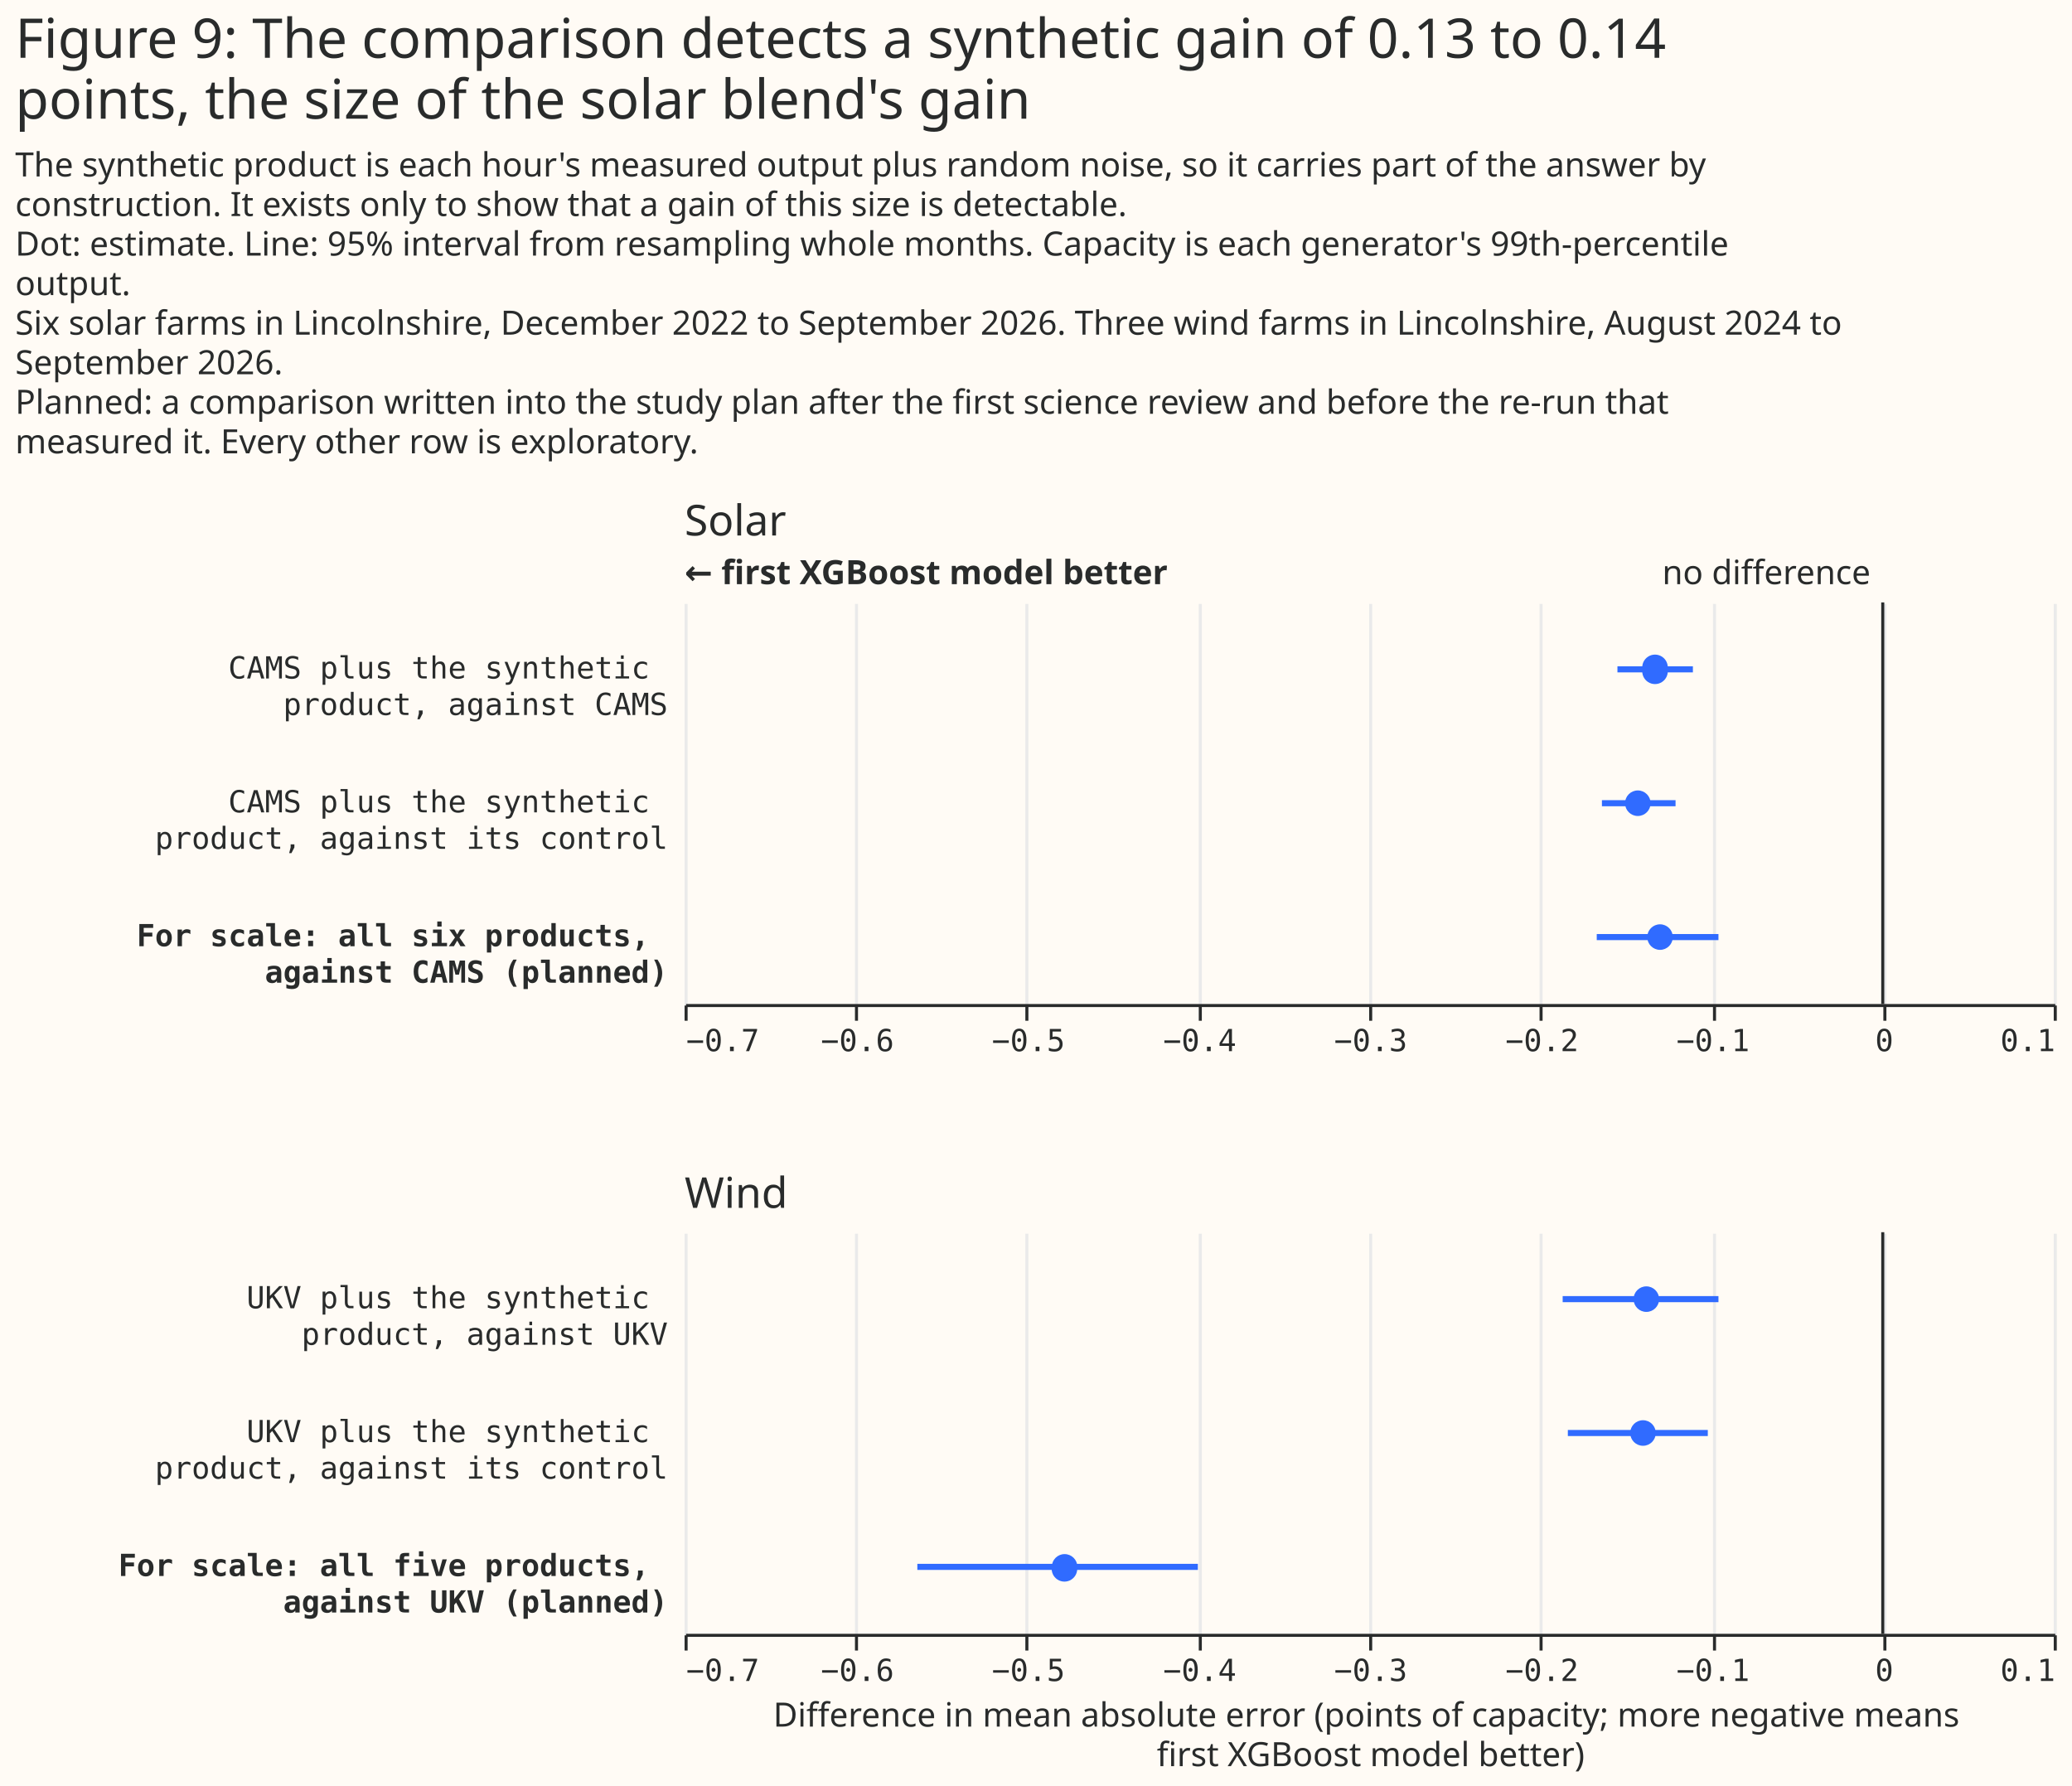
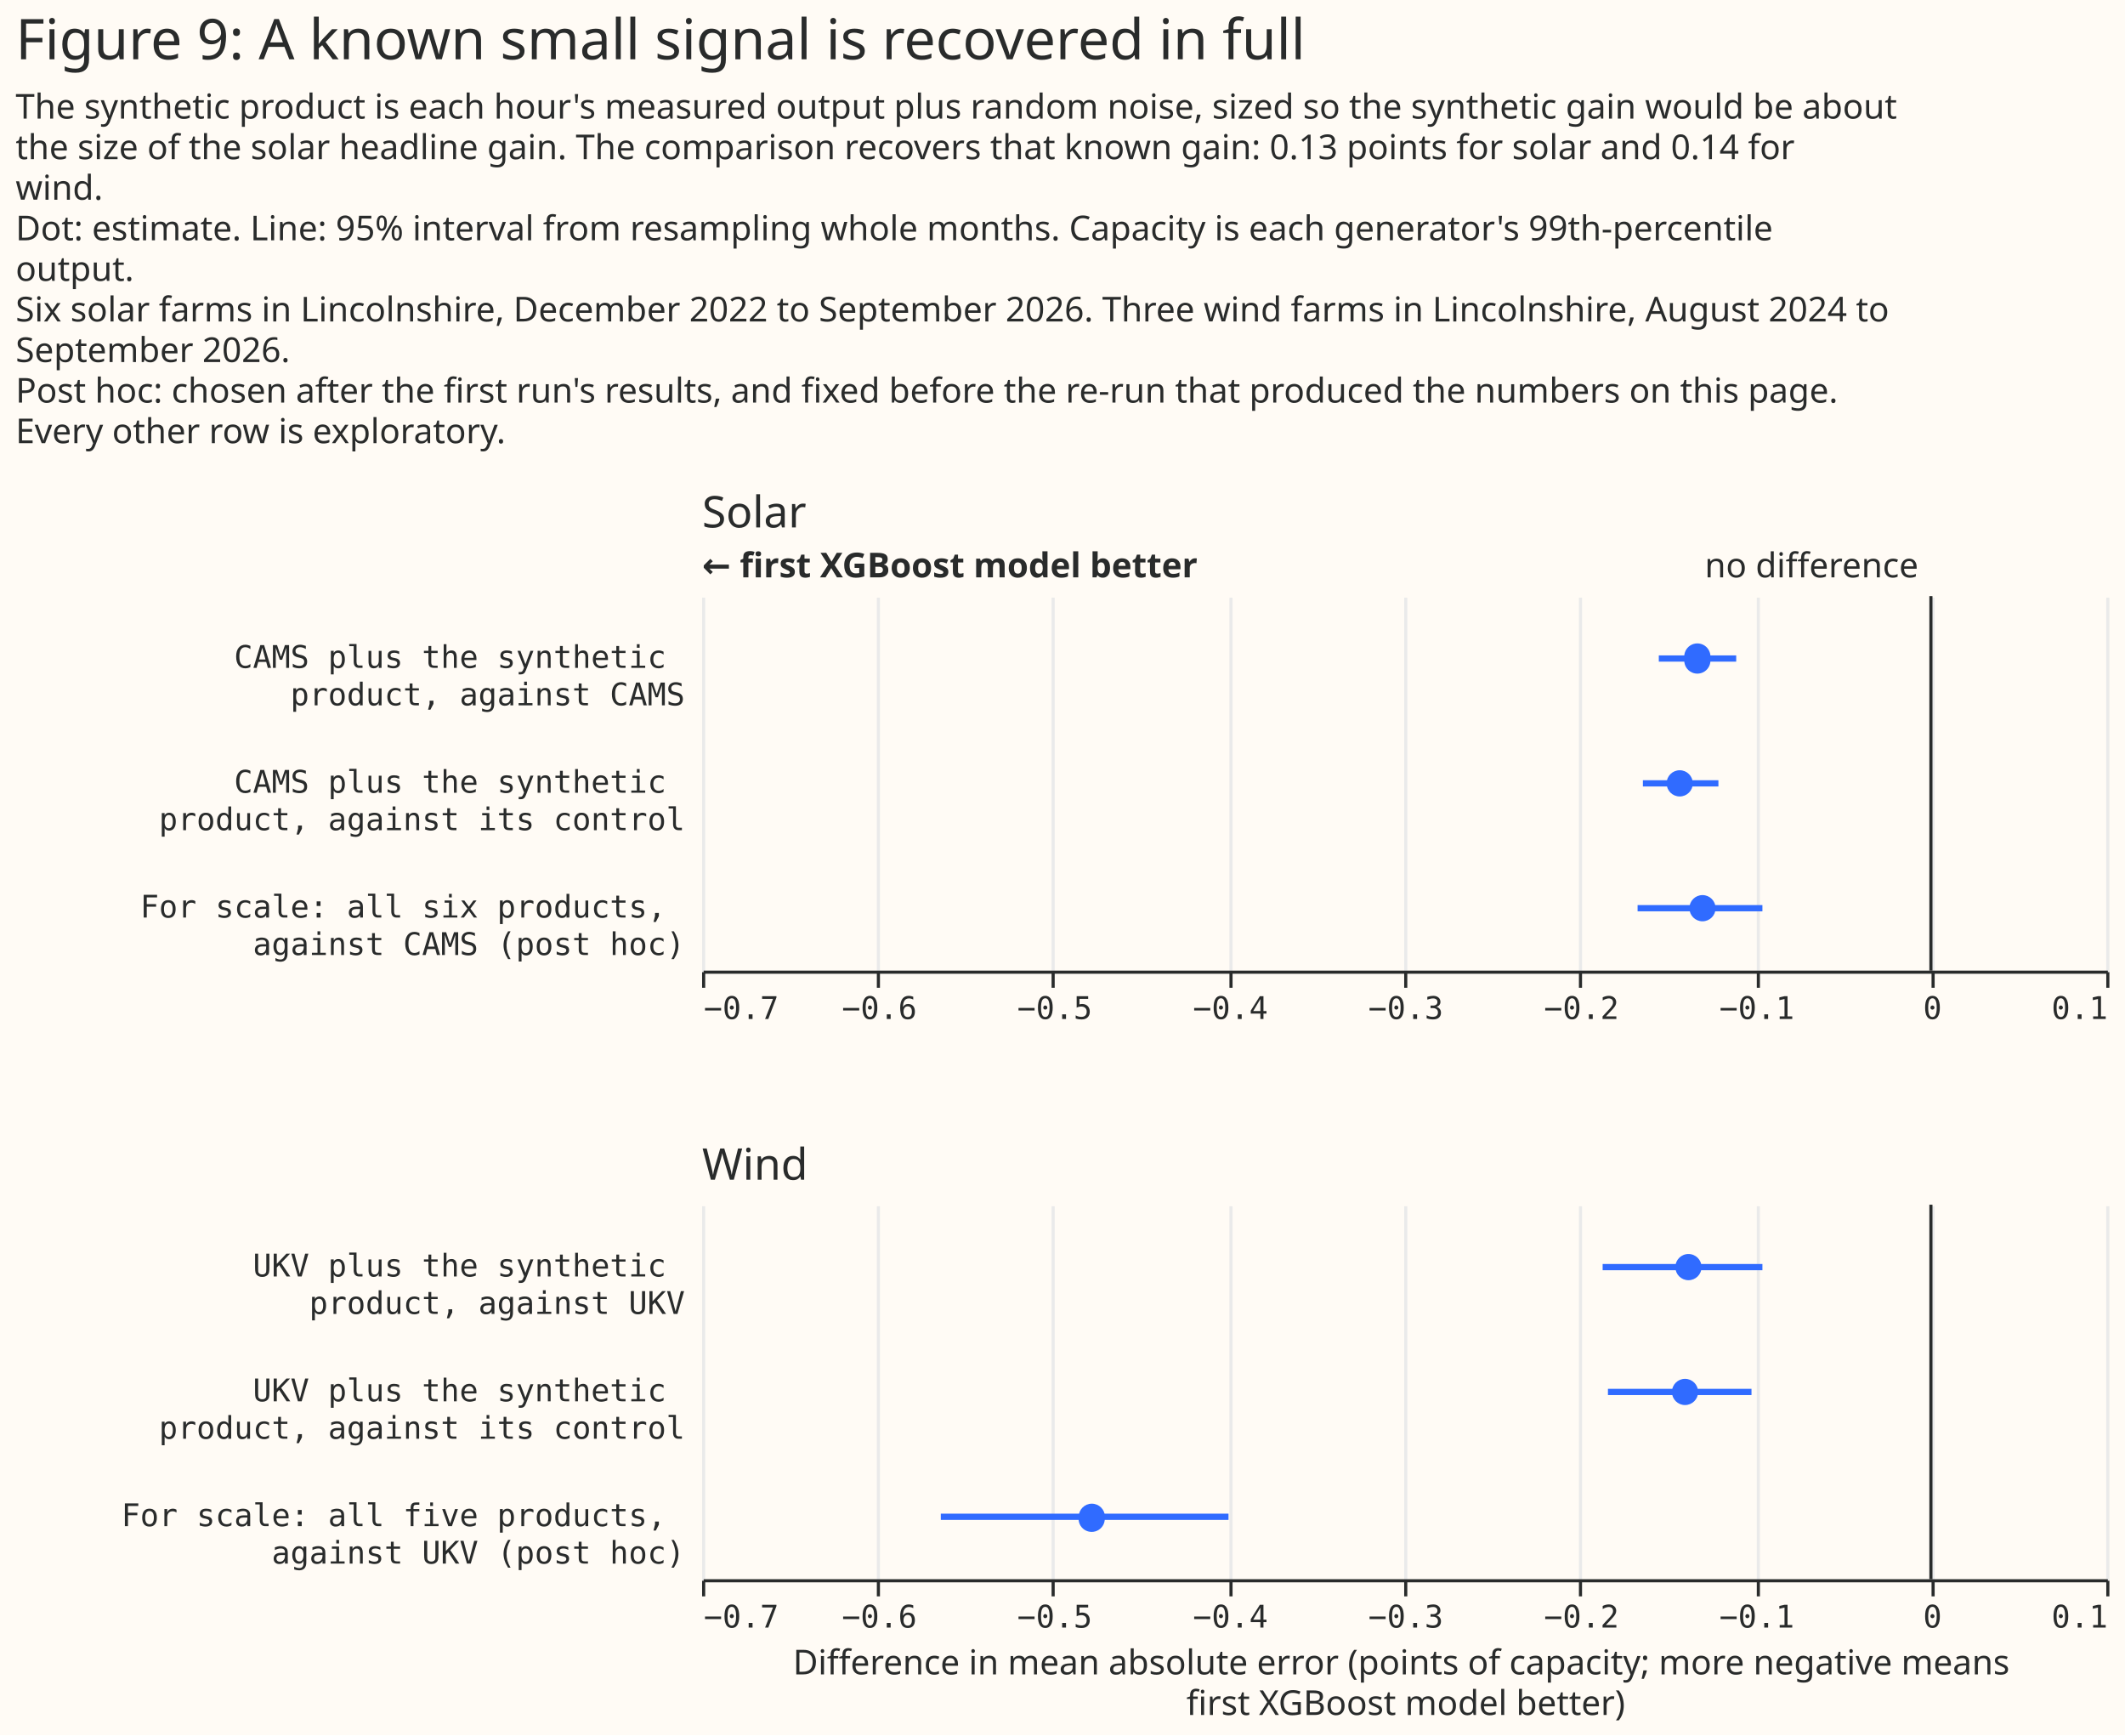
- <svg xmlns="http://www.w3.org/2000/svg" width="681" height="587" class="marks" viewBox="0 0 681 587">
-   <path fill="#fffbf5" d="M0 0h681v587H0z" />
+ <svg xmlns="http://www.w3.org/2000/svg" width="681" height="556" class="marks" viewBox="0 0 681 556">
+   <path fill="#fffbf5" d="M0 0h681v556H0z" />
  <g fill="none" stroke-miterlimit="10" aria-roledescription="group mark container" class="mark-group role-frame root">
-     <path d="M225 198h450z" aria-hidden="true" class="background" />
+     <path d="M225 191h450z" aria-hidden="true" class="background" />
    <g aria-roledescription="group mark container" class="mark-group role-scope concat_0_group">
-       <path fill="#fffbf5" d="M225 198h450v132H225Z" aria-hidden="true" class="background" />
+       <path fill="#fffbf5" d="M225 191h450v120H225Z" aria-hidden="true" class="background" />
      <g aria-hidden="true" class="mark-group role-axis">
-         <path stroke="#eaeaea" d="M225.5 330.5v-132m56 132v-132m56 132v-132m57 132v-132m56 132v-132m56 132v-132m57 132v-132m56 132v-132m56 132v-132" class="mark-rule role-axis-grid" pointer-events="none" />
+         <path stroke="#eaeaea" d="M225.5 311.5v-120m56 120v-120m56 120v-120m57 120v-120m56 120v-120m56 120v-120m57 120v-120m56 120v-120m56 120v-120" class="mark-rule role-axis-grid" pointer-events="none" />
      </g>
      <g aria-label="X-axis for a linear scale with values from −0.7 to 0.1" aria-roledescription="axis" class="mark-group role-axis" pointer-events="none">
-         <path stroke="#292b2b" d="M225.5 330.5v5m56-5v5m56-5v5m57-5v5m56-5v5m56-5v5m57-5v5m56-5v5m56-5v5" class="mark-rule role-axis-tick" />
+         <path stroke="#292b2b" d="M225.5 311.5v5m56-5v5m56-5v5m57-5v5m56-5v5m56-5v5m57-5v5m56-5v5m56-5v5" class="mark-rule role-axis-tick" />
        <g fill="#292b2b" class="mark-text role-axis-label" font-family="Matter Semi Mono, Roboto Mono, monospace" font-size="10">
-           <text transform="translate(225.5 345.5)">−0.7</text>
-           <text text-anchor="middle" transform="translate(281.8 345.5)">−0.6</text>
-           <text text-anchor="middle" transform="translate(338 345.5)">−0.5</text>
-           <text text-anchor="middle" transform="translate(394.3 345.5)">−0.4</text>
-           <text text-anchor="middle" transform="translate(450.5 345.5)">−0.3</text>
-           <text text-anchor="middle" transform="translate(506.8 345.5)">−0.2</text>
-           <text text-anchor="middle" transform="translate(563 345.5)">−0.1</text>
-           <text text-anchor="middle" transform="translate(619.3 345.5)">0</text>
-           <text text-anchor="end" transform="translate(675.5 345.5)">0.1</text>
+           <text transform="translate(225.5 326.5)">−0.7</text>
+           <text text-anchor="middle" transform="translate(281.8 326.5)">−0.6</text>
+           <text text-anchor="middle" transform="translate(338 326.5)">−0.5</text>
+           <text text-anchor="middle" transform="translate(394.3 326.5)">−0.4</text>
+           <text text-anchor="middle" transform="translate(450.5 326.5)">−0.3</text>
+           <text text-anchor="middle" transform="translate(506.8 326.5)">−0.2</text>
+           <text text-anchor="middle" transform="translate(563 326.5)">−0.1</text>
+           <text text-anchor="middle" transform="translate(619.3 326.5)">0</text>
+           <text text-anchor="end" transform="translate(675.5 326.5)">0.1</text>
        </g>
-         <path stroke="#292b2b" d="M225.5 330.5h450" class="mark-rule role-axis-domain" />
+         <path stroke="#292b2b" d="M225.5 311.5h450" class="mark-rule role-axis-domain" />
      </g>
-       <g aria-label="Y-axis for a discrete scale with 3 values: CAMS plus the synthetic product, against CAMS, CAMS plus the synthetic product, against its control, For scale: all six products, against CAMS (planned)" aria-roledescription="axis" class="mark-group role-axis">
+       <g aria-label="Y-axis for a discrete scale with 3 values: CAMS plus the synthetic product, against CAMS, CAMS plus the synthetic product, against its control, For scale: all six products, against CAMS (post hoc)" aria-roledescription="axis" class="mark-group role-axis">
        <g fill="#292b2b" class="mark-text role-axis-label" font-family="Matter Semi Mono, Roboto Mono, monospace" font-size="10" pointer-events="none" text-anchor="end">
-           <text transform="translate(219.5 223)">
+           <text transform="translate(219.5 214)">
            <tspan>CAMS plus the synthetic</tspan>
            <tspan x="0" dy="12">product, against CAMS</tspan>
          </text>
-           <text transform="translate(219.5 267)">
+           <text transform="translate(219.5 254)">
            <tspan>CAMS plus the synthetic</tspan>
            <tspan x="0" dy="12">product, against its control</tspan>
          </text>
-           <text font-weight="bold" transform="translate(219.5 311)">
+           <text transform="translate(219.5 294)">
            <tspan>For scale: all six products,</tspan>
-             <tspan x="0" dy="12">against CAMS (planned)</tspan>
+             <tspan x="0" dy="12">against CAMS (post hoc)</tspan>
          </text>
        </g>
      </g>
      <g aria-roledescription="rule mark container" class="mark-rule role-mark concat_0_layer_0_marks">
-         <path stroke="#292b2b" d="M618.8 198v132" aria-label="x: 0" aria-roledescription="rule mark" />
+         <path stroke="#292b2b" d="M618.8 191v120" aria-label="x: 0" aria-roledescription="rule mark" />
      </g>
      <g aria-roledescription="text mark container" class="mark-text role-mark concat_0_layer_1_marks">
-         <text fill="#292b2b" aria-label="x: 0" aria-roledescription="text mark" font-family="Matter XH, DM Sans, sans-serif" font-size="11" text-anchor="end" transform="translate(614.8 192)">no difference</text>
+         <text fill="#292b2b" aria-label="x: 0" aria-roledescription="text mark" font-family="Matter XH, DM Sans, sans-serif" font-size="11" text-anchor="end" transform="translate(614.8 185)">no difference</text>
      </g>
      <g aria-roledescription="text mark container" class="mark-text role-mark concat_0_layer_2_marks">
-         <text fill="#292b2b" aria-label="x: −0.7" aria-roledescription="text mark" font-family="Matter XH, DM Sans, sans-serif" font-size="11" font-weight="bold" transform="translate(225 192)">← first XGBoost model better</text>
+         <text fill="#292b2b" aria-label="x: −0.7" aria-roledescription="text mark" font-family="Matter XH, DM Sans, sans-serif" font-size="11" font-weight="bold" transform="translate(225 185)">← first XGBoost model better</text>
      </g>
-       <g stroke="#306bff" stroke-width="2" aria-hidden="true" class="mark-rule role-mark concat_0_layer_3_marks" clip-path="url(#a)" transform="translate(225 198)">
-         <path d="M306.6 22h24.8m-29.9 44h24.2m-25.9 44h40" />
+       <g stroke="#306bff" stroke-width="2" aria-hidden="true" class="mark-rule role-mark concat_0_layer_3_marks" clip-path="url(#a)" transform="translate(225 191)">
+         <path d="M306.6 20h24.8m-29.9 40h24.2m-25.9 40h40" />
      </g>
-       <g fill="#306bff" aria-roledescription="symbol mark container" class="mark-symbol role-mark concat_0_layer_4_marks" clip-path="url(#b)" transform="translate(225 198)">
-         <path d="M323.1 22a4.2 4.2 0 1 1-8.3 0 4.2 4.2 0 1 1 8.3 0" aria-label=": −0.13; label: CAMS plus the synthetic product, against CAMS; shade: weather model; Row: CAMS plus the synthetic product, against CAMS; Estimate: −0.133; Lower 95%: −0.155; Upper 95%: −0.111" aria-roledescription="point" />
-         <path d="M317.5 66a4.2 4.2 0 1 1-8.4 0 4.2 4.2 0 1 1 8.4 0" aria-label=": −0.14; label: CAMS plus the synthetic product, against its control; shade: weather model; Row: CAMS plus the synthetic product, against its control; Estimate: −0.143; Lower 95%: −0.164; Upper 95%: −0.121" aria-roledescription="point" />
-         <path d="M324.8 110a4.2 4.2 0 1 1-8.4 0 4.2 4.2 0 1 1 8.4 0" aria-label=": −0.13; label: For scale: all six products, against CAMS (planned); shade: weather model; Row: For scale: all six products, against CAMS (planned); Estimate: −0.13; Lower 95%: −0.167; Upper 95%: −0.096" aria-roledescription="point" />
+       <g fill="#306bff" aria-roledescription="symbol mark container" class="mark-symbol role-mark concat_0_layer_4_marks" clip-path="url(#b)" transform="translate(225 191)">
+         <path d="M323.1 20a4.2 4.2 0 1 1-8.3 0 4.2 4.2 0 1 1 8.3 0" aria-label=": −0.13; label: CAMS plus the synthetic product, against CAMS; shade: weather model; Row: CAMS plus the synthetic product, against CAMS; Estimate: −0.133; Lower 95%: −0.155; Upper 95%: −0.111" aria-roledescription="point" />
+         <path d="M317.5 60a4.2 4.2 0 1 1-8.4 0 4.2 4.2 0 1 1 8.4 0" aria-label=": −0.14; label: CAMS plus the synthetic product, against its control; shade: weather model; Row: CAMS plus the synthetic product, against its control; Estimate: −0.143; Lower 95%: −0.164; Upper 95%: −0.121" aria-roledescription="point" />
+         <path d="M324.8 100a4.2 4.2 0 1 1-8.4 0 4.2 4.2 0 1 1 8.4 0" aria-label=": −0.13; label: For scale: all six products, against CAMS (post hoc); shade: weather model; Row: For scale: all six products, against CAMS (post hoc); Estimate: −0.13; Lower 95%: −0.167; Upper 95%: −0.096" aria-roledescription="point" />
      </g>
      <g class="mark-group role-title">
-         <text fill="#292b2b" aria-label="Title text 'Solar'" aria-roledescription="title" class="mark-text role-title-text" font-family="Matter XH, DM Sans, sans-serif" font-size="14" pointer-events="none" transform="translate(225 176)">Solar</text>
+         <text fill="#292b2b" aria-label="Title text 'Solar'" aria-roledescription="title" class="mark-text role-title-text" font-family="Matter XH, DM Sans, sans-serif" font-size="14" pointer-events="none" transform="translate(225 169)">Solar</text>
      </g>
    </g>
    <g aria-roledescription="group mark container" class="mark-group role-scope concat_1_group">
-       <path fill="#fffbf5" d="M225 405h450v132H225Z" aria-hidden="true" class="background" />
+       <path fill="#fffbf5" d="M225 386h450v120H225Z" aria-hidden="true" class="background" />
      <g aria-hidden="true" class="mark-group role-axis">
-         <path stroke="#eaeaea" d="M225.5 537.5v-132m56 132v-132m56 132v-132m57 132v-132m56 132v-132m56 132v-132m57 132v-132m56 132v-132m56 132v-132" class="mark-rule role-axis-grid" pointer-events="none" />
+         <path stroke="#eaeaea" d="M225.5 506.5v-120m56 120v-120m56 120v-120m57 120v-120m56 120v-120m56 120v-120m57 120v-120m56 120v-120m56 120v-120" class="mark-rule role-axis-grid" pointer-events="none" />
      </g>
      <g aria-label="X-axis titled 'Difference in mean absolute error (points of capacity; more negative means first XGBoost model better)' for a linear scale with values from −0.7 to 0.1" aria-roledescription="axis" class="mark-group role-axis" pointer-events="none">
-         <path stroke="#292b2b" d="M225.5 537.5v5m56-5v5m56-5v5m57-5v5m56-5v5m56-5v5m57-5v5m56-5v5m56-5v5" class="mark-rule role-axis-tick" />
+         <path stroke="#292b2b" d="M225.5 506.5v5m56-5v5m56-5v5m57-5v5m56-5v5m56-5v5m57-5v5m56-5v5m56-5v5" class="mark-rule role-axis-tick" />
        <g fill="#292b2b" class="mark-text role-axis-label" font-family="Matter Semi Mono, Roboto Mono, monospace" font-size="10">
-           <text transform="translate(225.5 552.5)">−0.7</text>
-           <text text-anchor="middle" transform="translate(281.8 552.5)">−0.6</text>
-           <text text-anchor="middle" transform="translate(338 552.5)">−0.5</text>
-           <text text-anchor="middle" transform="translate(394.3 552.5)">−0.4</text>
-           <text text-anchor="middle" transform="translate(450.5 552.5)">−0.3</text>
-           <text text-anchor="middle" transform="translate(506.8 552.5)">−0.2</text>
-           <text text-anchor="middle" transform="translate(563 552.5)">−0.1</text>
-           <text text-anchor="middle" transform="translate(619.3 552.5)">0</text>
-           <text text-anchor="end" transform="translate(675.5 552.5)">0.1</text>
+           <text transform="translate(225.5 521.5)">−0.7</text>
+           <text text-anchor="middle" transform="translate(281.8 521.5)">−0.6</text>
+           <text text-anchor="middle" transform="translate(338 521.5)">−0.5</text>
+           <text text-anchor="middle" transform="translate(394.3 521.5)">−0.4</text>
+           <text text-anchor="middle" transform="translate(450.5 521.5)">−0.3</text>
+           <text text-anchor="middle" transform="translate(506.8 521.5)">−0.2</text>
+           <text text-anchor="middle" transform="translate(563 521.5)">−0.1</text>
+           <text text-anchor="middle" transform="translate(619.3 521.5)">0</text>
+           <text text-anchor="end" transform="translate(675.5 521.5)">0.1</text>
        </g>
-         <path stroke="#292b2b" d="M225.5 537.5h450" class="mark-rule role-axis-domain" />
-         <text fill="#292b2b" class="mark-text role-axis-title" font-family="Matter XH, DM Sans, sans-serif" font-size="11" text-anchor="middle" transform="translate(450.5 567.5)">
+         <path stroke="#292b2b" d="M225.5 506.5h450" class="mark-rule role-axis-domain" />
+         <text fill="#292b2b" class="mark-text role-axis-title" font-family="Matter XH, DM Sans, sans-serif" font-size="11" text-anchor="middle" transform="translate(450.5 536.5)">
          <tspan>Difference in mean absolute error (points of capacity; more negative means</tspan>
          <tspan x="0" dy="13">first XGBoost model better)</tspan>
        </text>
      </g>
-       <g aria-label="Y-axis for a discrete scale with 3 values: UKV plus the synthetic product, against UKV, UKV plus the synthetic product, against its control, For scale: all five products, against UKV (planned)" aria-roledescription="axis" class="mark-group role-axis">
+       <g aria-label="Y-axis for a discrete scale with 3 values: UKV plus the synthetic product, against UKV, UKV plus the synthetic product, against its control, For scale: all five products, against UKV (post hoc)" aria-roledescription="axis" class="mark-group role-axis">
        <g fill="#292b2b" class="mark-text role-axis-label" font-family="Matter Semi Mono, Roboto Mono, monospace" font-size="10" pointer-events="none" text-anchor="end">
-           <text transform="translate(219.5 430)">
+           <text transform="translate(219.5 409)">
            <tspan>UKV plus the synthetic</tspan>
            <tspan x="0" dy="12">product, against UKV</tspan>
          </text>
-           <text transform="translate(219.5 474)">
+           <text transform="translate(219.5 449)">
            <tspan>UKV plus the synthetic</tspan>
            <tspan x="0" dy="12">product, against its control</tspan>
          </text>
-           <text font-weight="bold" transform="translate(219.5 518)">
+           <text transform="translate(219.5 489)">
            <tspan>For scale: all five products,</tspan>
-             <tspan x="0" dy="12">against UKV (planned)</tspan>
+             <tspan x="0" dy="12">against UKV (post hoc)</tspan>
          </text>
        </g>
      </g>
      <g aria-roledescription="rule mark container" class="mark-rule role-mark concat_1_layer_0_marks">
-         <path stroke="#292b2b" d="M618.8 405v132" aria-label="x: 0" aria-roledescription="rule mark" />
+         <path stroke="#292b2b" d="M618.8 386v120" aria-label="x: 0" aria-roledescription="rule mark" />
      </g>
-       <g stroke="#306bff" stroke-width="2" aria-hidden="true" class="mark-rule role-mark concat_1_layer_1_marks" clip-path="url(#c)" transform="translate(225 405)">
-         <path d="M288.6 22h51.2m-49.5 44h46M76.5 110h92.2" />
+       <g stroke="#306bff" stroke-width="2" aria-hidden="true" class="mark-rule role-mark concat_1_layer_1_marks" clip-path="url(#c)" transform="translate(225 386)">
+         <path d="M288.6 20h51.2m-49.5 40h46M76.5 100h92.2" />
      </g>
-       <g fill="#306bff" aria-roledescription="symbol mark container" class="mark-symbol role-mark concat_1_layer_2_marks" clip-path="url(#d)" transform="translate(225 405)">
-         <path d="M320.3 22a4.2 4.2 0 1 1-8.4 0 4.2 4.2 0 1 1 8.4 0" aria-label="Difference in mean absolute error (points of capacity; more negative means, first XGBoost model better): −0.14; label: UKV plus the synthetic product, against UKV; shade: weather model; Row: UKV plus the synthetic product, against UKV; Estimate: −0.138; Lower 95%: −0.187; Upper 95%: −0.096" aria-roledescription="point" />
-         <path d="M319.2 66a4.2 4.2 0 1 1-8.4 0 4.2 4.2 0 1 1 8.4 0" aria-label="Difference in mean absolute error (points of capacity; more negative means, first XGBoost model better): −0.14; label: UKV plus the synthetic product, against its control; shade: weather model; Row: UKV plus the synthetic product, against its control; Estimate: −0.14; Lower 95%: −0.184; Upper 95%: −0.102" aria-roledescription="point" />
-         <path d="M129 110a4.2 4.2 0 1 1-8.3 0 4.2 4.2 0 1 1 8.4 0" aria-label="Difference in mean absolute error (points of capacity; more negative means, first XGBoost model better): −0.48; label: For scale: all five products, against UKV (planned); shade: weather model; Row: For scale: all five products, against UKV (planned); Estimate: −0.478; Lower 95%: −0.564; Upper 95%: −0.4" aria-roledescription="point" />
+       <g fill="#306bff" aria-roledescription="symbol mark container" class="mark-symbol role-mark concat_1_layer_2_marks" clip-path="url(#d)" transform="translate(225 386)">
+         <path d="M320.3 20a4.2 4.2 0 1 1-8.4 0 4.2 4.2 0 1 1 8.4 0" aria-label="Difference in mean absolute error (points of capacity; more negative means, first XGBoost model better): −0.14; label: UKV plus the synthetic product, against UKV; shade: weather model; Row: UKV plus the synthetic product, against UKV; Estimate: −0.138; Lower 95%: −0.187; Upper 95%: −0.096" aria-roledescription="point" />
+         <path d="M319.2 60a4.2 4.2 0 1 1-8.4 0 4.2 4.2 0 1 1 8.4 0" aria-label="Difference in mean absolute error (points of capacity; more negative means, first XGBoost model better): −0.14; label: UKV plus the synthetic product, against its control; shade: weather model; Row: UKV plus the synthetic product, against its control; Estimate: −0.14; Lower 95%: −0.184; Upper 95%: −0.102" aria-roledescription="point" />
+         <path d="M129 100a4.2 4.2 0 1 1-8.3 0 4.2 4.2 0 1 1 8.4 0" aria-label="Difference in mean absolute error (points of capacity; more negative means, first XGBoost model better): −0.48; label: For scale: all five products, against UKV (post hoc); shade: weather model; Row: For scale: all five products, against UKV (post hoc); Estimate: −0.478; Lower 95%: −0.564; Upper 95%: −0.4" aria-roledescription="point" />
      </g>
      <g class="mark-group role-title">
-         <text fill="#292b2b" aria-label="Title text 'Wind'" aria-roledescription="title" class="mark-text role-title-text" font-family="Matter XH, DM Sans, sans-serif" font-size="14" pointer-events="none" transform="translate(225 397)">Wind</text>
+         <text fill="#292b2b" aria-label="Title text 'Wind'" aria-roledescription="title" class="mark-text role-title-text" font-family="Matter XH, DM Sans, sans-serif" font-size="14" pointer-events="none" transform="translate(225 378)">Wind</text>
      </g>
    </g>
    <g fill="#292b2b" class="mark-group role-title" font-family="Matter XH, DM Sans, sans-serif" pointer-events="none">
-       <text aria-label="Title text 'Figure 9: The comparison detects a synthetic gain of 0.13 to 0.14 points, the size of the solar blend's gain'" aria-roledescription="title" class="mark-text role-title-text" font-size="18" transform="translate(5 19)">
-         <tspan>Figure 9: The comparison detects a synthetic gain of 0.13 to 0.14</tspan>
-         <tspan x="0" dy="20">points, the size of the solar blend's gain</tspan>
-       </text>
-       <text aria-label="Subtitle text 'The synthetic product is each hour's measured output plus random noise, so it carries part of the answer by construction. It exists only to show that a gain of this size is detectable. Dot: estimate. Line: 95% interval from resampling whole months. Capacity is each generator's 99th-percentile output. Six solar farms in Lincolnshire, December 2022 to September 2026. Three wind farms in Lincolnshire, August 2024 to September 2026. Planned: a comparison written into the study plan after the first science review and before the re-run that measured it. Every other row is exploratory.'" aria-roledescription="subtitle" class="mark-text role-title-subtitle" font-size="11" transform="translate(5 58)">
-         <tspan>The synthetic product is each hour's measured output plus random noise, so it carries part of the answer by</tspan>
-         <tspan x="0" dy="13">construction. It exists only to show that a gain of this size is detectable.</tspan>
+       <text aria-label="Title text 'Figure 9: A known small signal is recovered in full'" aria-roledescription="title" class="mark-text role-title-text" font-size="18" transform="translate(5 19)">Figure 9: A known small signal is recovered in full</text>
+       <text aria-label="Subtitle text 'The synthetic product is each hour's measured output plus random noise, sized so the synthetic gain would be about the size of the solar headline gain. The comparison recovers that known gain: 0.13 points for solar and 0.14 for wind. Dot: estimate. Line: 95% interval from resampling whole months. Capacity is each generator's 99th-percentile output. Six solar farms in Lincolnshire, December 2022 to September 2026. Three wind farms in Lincolnshire, August 2024 to September 2026. Post hoc: chosen after the first run's results, and fixed before the re-run that produced the numbers on this page. Every other row is exploratory.'" aria-roledescription="subtitle" class="mark-text role-title-subtitle" font-size="11" transform="translate(5 38)">
+         <tspan>The synthetic product is each hour's measured output plus random noise, sized so the synthetic gain would be about</tspan>
+         <tspan x="0" dy="13">the size of the solar headline gain. The comparison recovers that known gain: 0.13 points for solar and 0.14 for</tspan>
+         <tspan x="0" dy="13">wind.</tspan>
        <tspan x="0" dy="13">Dot: estimate. Line: 95% interval from resampling whole months. Capacity is each generator's 99th-percentile</tspan>
        <tspan x="0" dy="13">output.</tspan>
        <tspan x="0" dy="13">Six solar farms in Lincolnshire, December 2022 to September 2026. Three wind farms in Lincolnshire, August 2024 to</tspan>
        <tspan x="0" dy="13">September 2026.</tspan>
-         <tspan x="0" dy="13">Planned: a comparison written into the study plan after the first science review and before the re-run that</tspan>
-         <tspan x="0" dy="13">measured it. Every other row is exploratory.</tspan>
+         <tspan x="0" dy="13">Post hoc: chosen after the first run's results, and fixed before the re-run that produced the numbers on this page.</tspan>
+         <tspan x="0" dy="13">Every other row is exploratory.</tspan>
      </text>
    </g>
  </g>
  <defs>
    <clipPath id="a">
-       <path d="M0 0h450v132H0z" />
+       <path d="M0 0h450v120H0z" />
    </clipPath>
    <clipPath id="b">
-       <path d="M0 0h450v132H0z" />
+       <path d="M0 0h450v120H0z" />
    </clipPath>
    <clipPath id="c">
-       <path d="M0 0h450v132H0z" />
+       <path d="M0 0h450v120H0z" />
    </clipPath>
    <clipPath id="d">
-       <path d="M0 0h450v132H0z" />
+       <path d="M0 0h450v120H0z" />
    </clipPath>
  </defs>
</svg>
